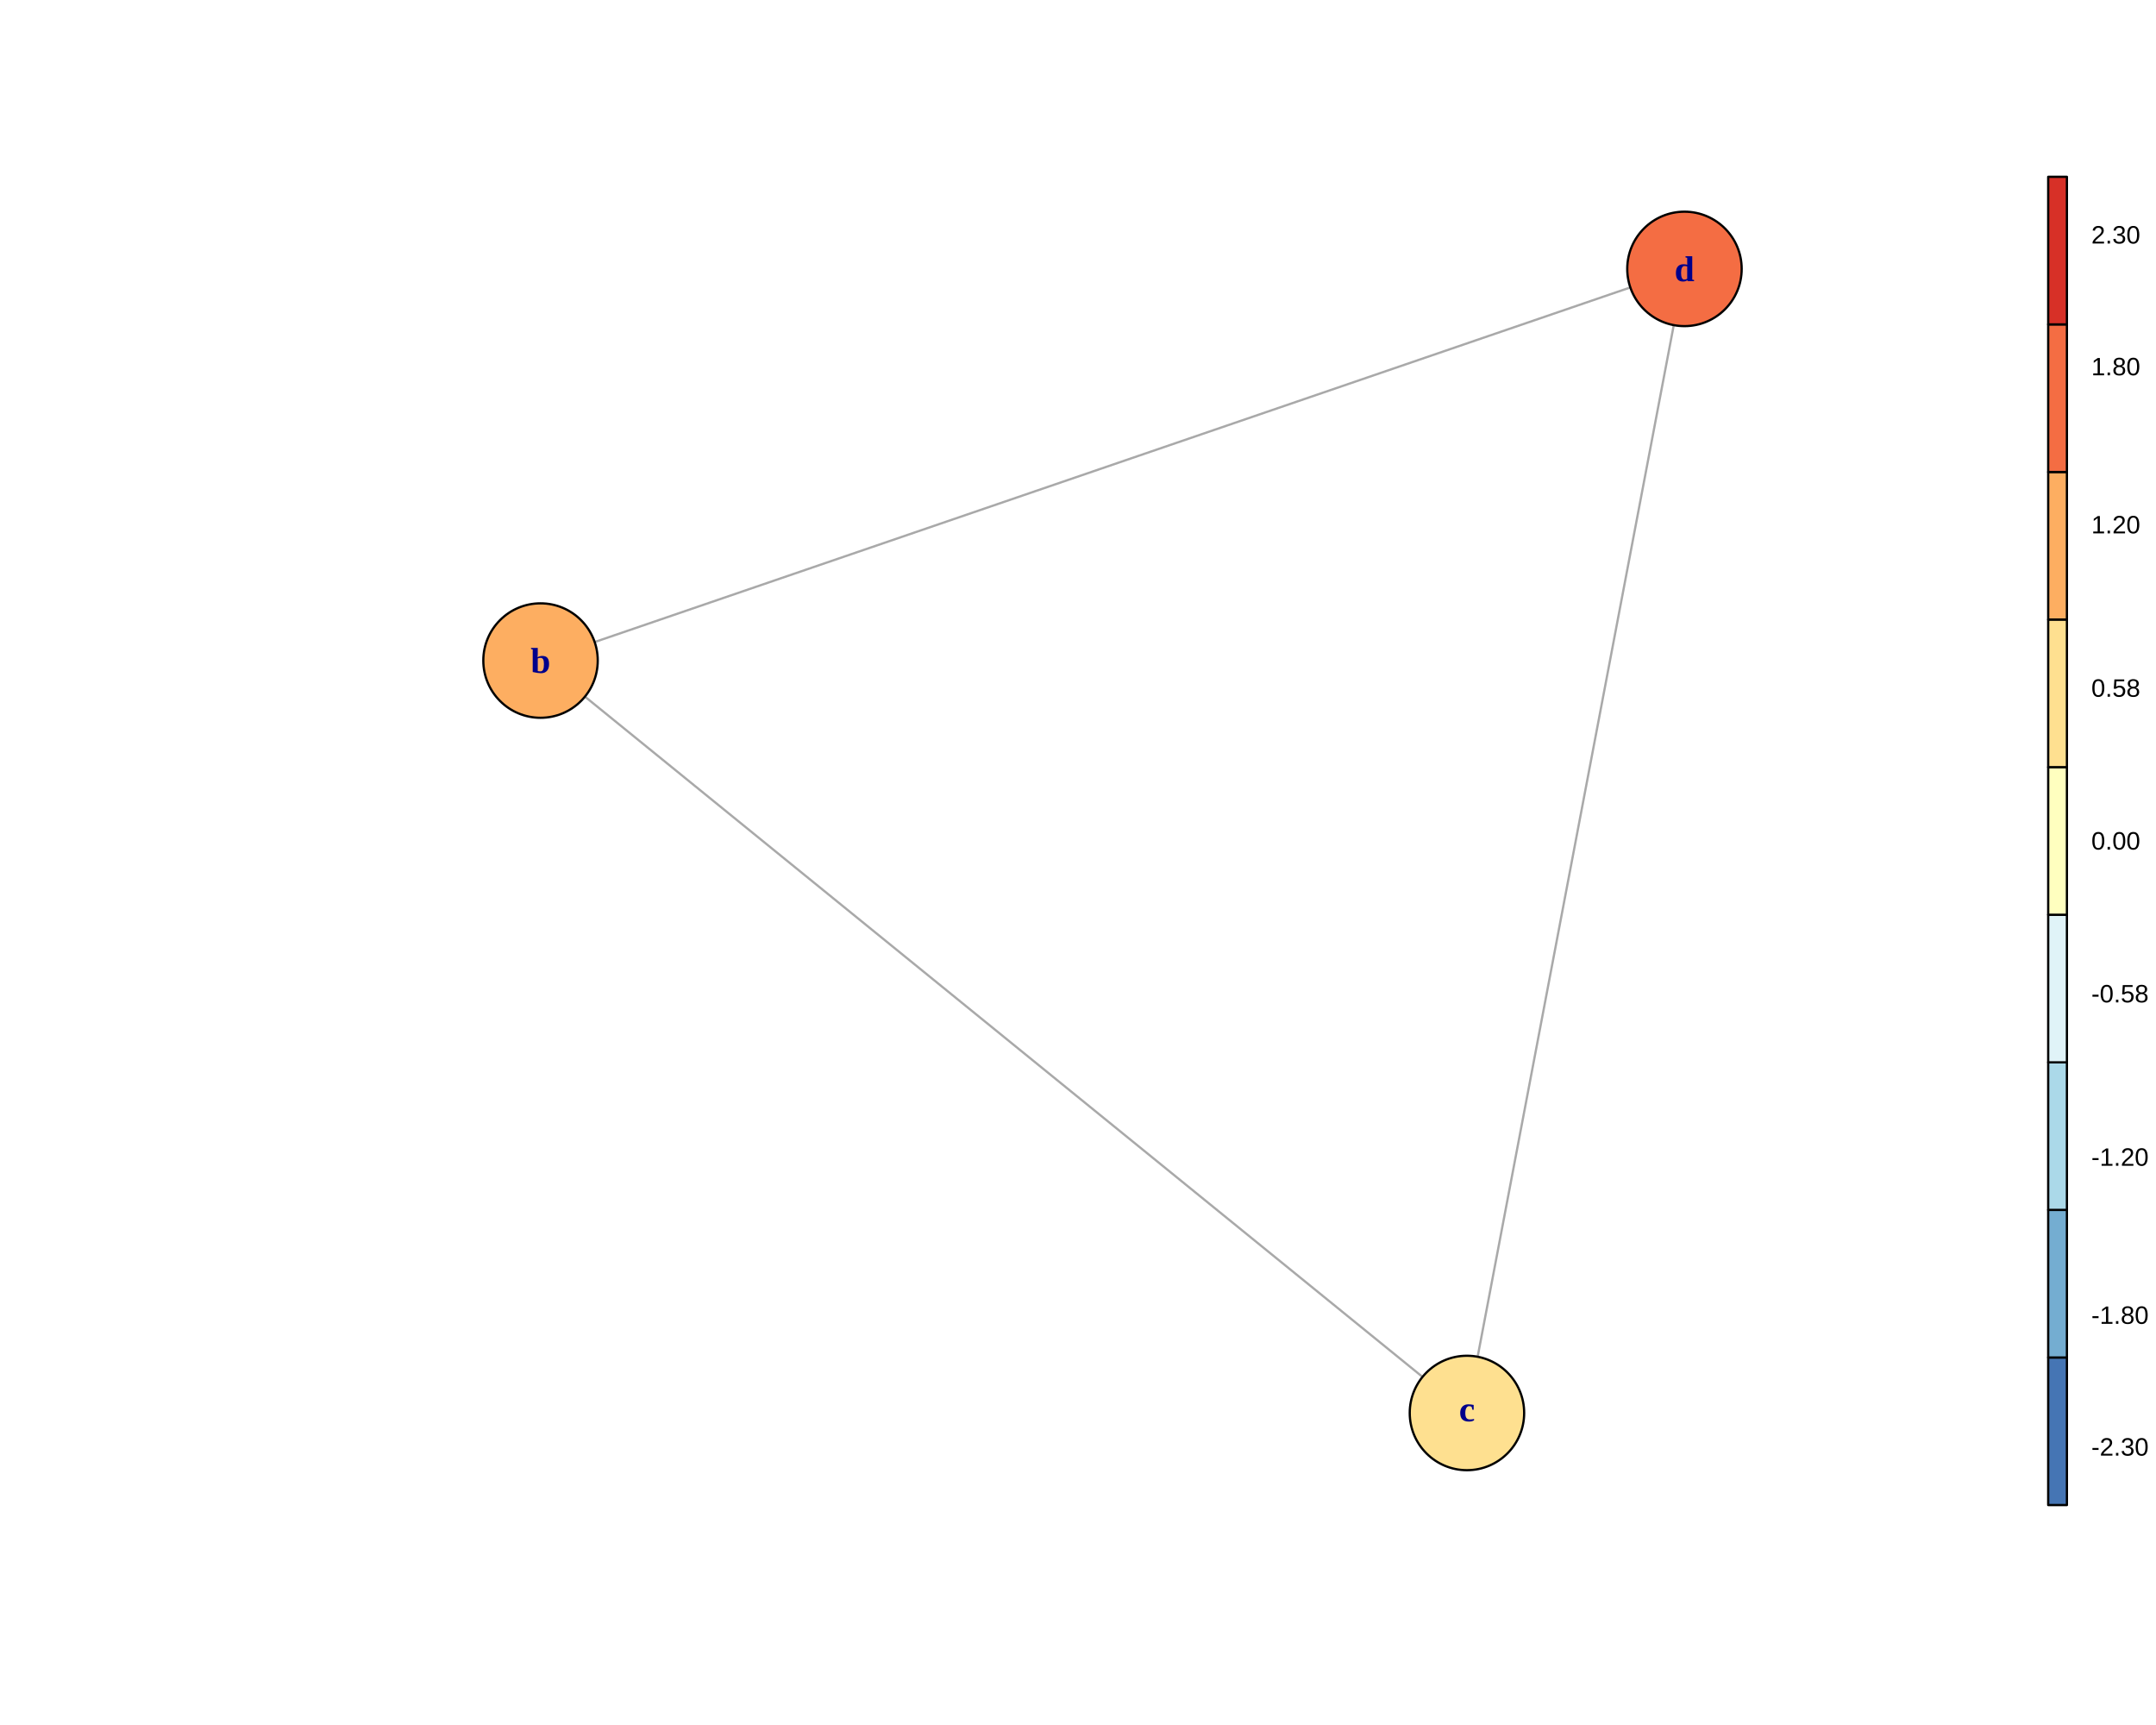
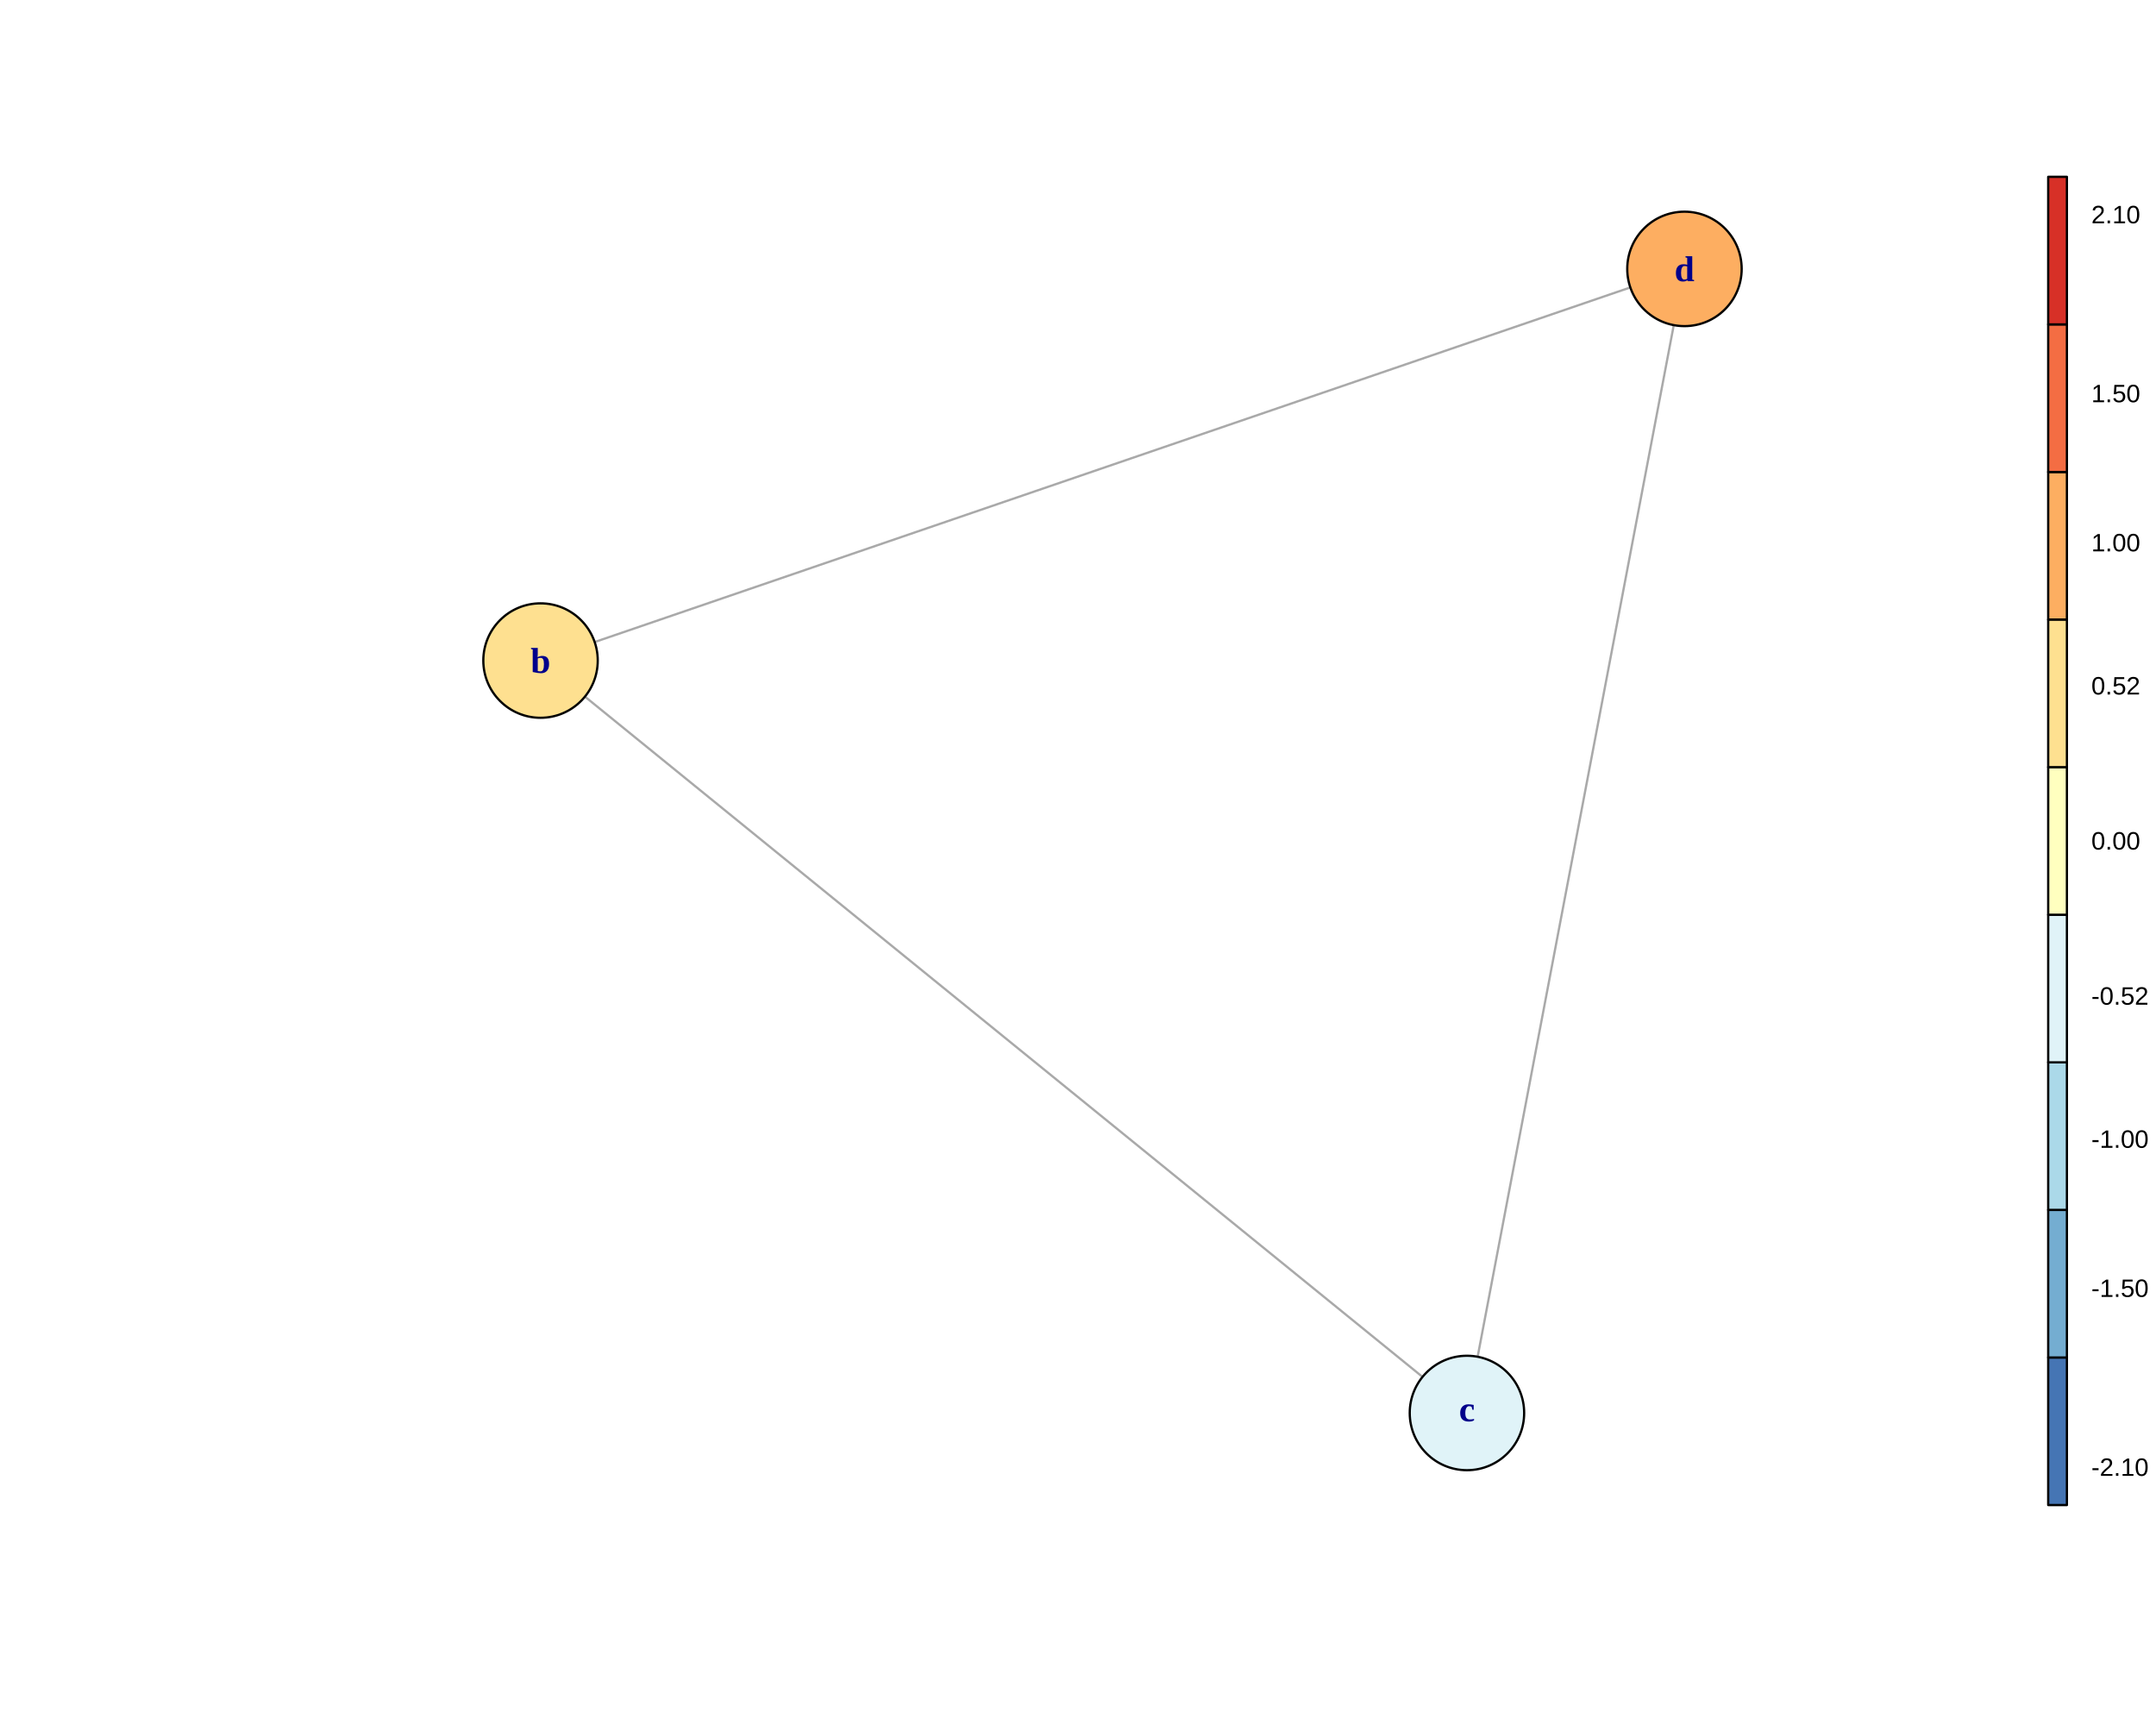
<svg xmlns="http://www.w3.org/2000/svg" viewBox="0 0 720.00 576.00">
  <defs>
    <style type="text/css">
    line, polyline, polygon, path, rect, circle {
      fill: none;
      stroke: #000000;
      stroke-linecap: round;
      stroke-linejoin: round;
      stroke-miterlimit: 10.00;
    }
  </style>
  </defs>
  <rect width="100%" height="100%" style="stroke: none; fill: #FFFFFF;" />
  <defs>
    <clipPath id="cpNTkuMDR8Njg0LjAwfDUwMi41Nnw1OS4wNA==">
      <rect x="59.04" y="59.04" width="624.96" height="443.52" />
    </clipPath>
  </defs>
  <line x1="194.07" y1="215.93" x2="548.97" y2="94.43" style="stroke-width: 0.75; stroke: #A9A9A9;" clip-path="url(#cpNTkuMDR8Njg0LjAwfDUwMi41Nnw1OS4wNA==)" />
  <line x1="191.63" y1="229.60" x2="478.77" y2="462.78" style="stroke-width: 0.75; stroke: #A9A9A9;" clip-path="url(#cpNTkuMDR8Njg0LjAwfDUwMi41Nnw1OS4wNA==)" />
  <line x1="559.85" y1="103.87" x2="492.57" y2="457.73" style="stroke-width: 0.75; stroke: #A9A9A9;" clip-path="url(#cpNTkuMDR8Njg0LjAwfDUwMi41Nnw1OS4wNA==)" />
-   <circle cx="180.51" cy="220.57" r="14.33pt" style="stroke-width: 0.75; fill: #FDAE61;" clip-path="url(#cpNTkuMDR8Njg0LjAwfDUwMi41Nnw1OS4wNA==)" />
-   <circle cx="562.53" cy="89.79" r="14.33pt" style="stroke-width: 0.75; fill: #F46D43;" clip-path="url(#cpNTkuMDR8Njg0LjAwfDUwMi41Nnw1OS4wNA==)" />
-   <circle cx="489.89" cy="471.81" r="14.33pt" style="stroke-width: 0.75; fill: #FEE090;" clip-path="url(#cpNTkuMDR8Njg0LjAwfDUwMi41Nnw1OS4wNA==)" />
+   <circle cx="180.51" cy="220.57" r="14.33pt" style="stroke-width: 0.75; fill: #FEE090;" clip-path="url(#cpNTkuMDR8Njg0LjAwfDUwMi41Nnw1OS4wNA==)" />
+   <circle cx="562.53" cy="89.79" r="14.33pt" style="stroke-width: 0.75; fill: #FDAE61;" clip-path="url(#cpNTkuMDR8Njg0LjAwfDUwMi41Nnw1OS4wNA==)" />
+   <circle cx="489.89" cy="471.81" r="14.33pt" style="stroke-width: 0.75; fill: #E0F3F8;" clip-path="url(#cpNTkuMDR8Njg0LjAwfDUwMi41Nnw1OS4wNA==)" />
  <defs>
    <clipPath id="cpMC4wMHw3MjAuMDB8NTc2LjAwfDAuMDA=">
      <rect x="0.00" y="0.00" width="720.00" height="576.00" />
    </clipPath>
  </defs>
  <g clip-path="url(#cpMC4wMHw3MjAuMDB8NTc2LjAwfDAuMDA=)">
    <text x="177.18" y="224.67" style="font-size: 12.00px; font-weight: bold; fill: #00008B; font-family: Liberation Serif;" textLength="6.67px" lengthAdjust="spacingAndGlyphs">b</text>
  </g>
  <g clip-path="url(#cpMC4wMHw3MjAuMDB8NTc2LjAwfDAuMDA=)">
    <text x="559.19" y="93.89" style="font-size: 12.00px; font-weight: bold; fill: #00008B; font-family: Liberation Serif;" textLength="6.67px" lengthAdjust="spacingAndGlyphs">d</text>
  </g>
  <g clip-path="url(#cpMC4wMHw3MjAuMDB8NTc2LjAwfDAuMDA=)">
    <text x="487.23" y="474.58" style="font-size: 12.00px; font-weight: bold; fill: #00008B; font-family: Liberation Serif;" textLength="5.33px" lengthAdjust="spacingAndGlyphs">c</text>
  </g>
  <polygon points="684.00,502.56 684.00,453.28 690.25,453.28 690.25,502.56 " style="stroke-width: 0.75; fill: #4575B4;" clip-path="url(#cpMC4wMHw3MjAuMDB8NTc2LjAwfDAuMDA=)" />
  <polygon points="684.00,453.28 684.00,404.00 690.25,404.00 690.25,453.28 " style="stroke-width: 0.75; fill: #74ADD1;" clip-path="url(#cpMC4wMHw3MjAuMDB8NTc2LjAwfDAuMDA=)" />
  <polygon points="684.00,404.00 684.00,354.72 690.25,354.72 690.25,404.00 " style="stroke-width: 0.75; fill: #ABD9E9;" clip-path="url(#cpMC4wMHw3MjAuMDB8NTc2LjAwfDAuMDA=)" />
  <polygon points="684.00,354.72 684.00,305.44 690.25,305.44 690.25,354.72 " style="stroke-width: 0.75; fill: #E0F3F8;" clip-path="url(#cpMC4wMHw3MjAuMDB8NTc2LjAwfDAuMDA=)" />
  <polygon points="684.00,305.44 684.00,256.16 690.25,256.16 690.25,305.44 " style="stroke-width: 0.75; fill: #FFFFBF;" clip-path="url(#cpMC4wMHw3MjAuMDB8NTc2LjAwfDAuMDA=)" />
  <polygon points="684.00,256.16 684.00,206.88 690.25,206.88 690.25,256.16 " style="stroke-width: 0.75; fill: #FEE090;" clip-path="url(#cpMC4wMHw3MjAuMDB8NTc2LjAwfDAuMDA=)" />
  <polygon points="684.00,206.88 684.00,157.60 690.25,157.60 690.25,206.88 " style="stroke-width: 0.75; fill: #FDAE61;" clip-path="url(#cpMC4wMHw3MjAuMDB8NTc2LjAwfDAuMDA=)" />
  <polygon points="684.00,157.60 684.00,108.32 690.25,108.32 690.25,157.60 " style="stroke-width: 0.75; fill: #F46D43;" clip-path="url(#cpMC4wMHw3MjAuMDB8NTc2LjAwfDAuMDA=)" />
  <polygon points="684.00,108.32 684.00,59.04 690.25,59.04 690.25,108.32 " style="stroke-width: 0.75; fill: #D73027;" clip-path="url(#cpMC4wMHw3MjAuMDB8NTc2LjAwfDAuMDA=)" />
  <g clip-path="url(#cpMC4wMHw3MjAuMDB8NTc2LjAwfDAuMDA=)">
-     <text x="698.40" y="486.05" style="font-size: 8.40px; font-family: Liberation Sans;" textLength="19.14px" lengthAdjust="spacingAndGlyphs">-2.30</text>
+     <text x="698.40" y="492.81" style="font-size: 8.40px; font-family: Liberation Sans;" textLength="19.14px" lengthAdjust="spacingAndGlyphs">-2.10</text>
  </g>
  <g clip-path="url(#cpMC4wMHw3MjAuMDB8NTc2LjAwfDAuMDA=)">
-     <text x="698.40" y="442.05" style="font-size: 8.40px; font-family: Liberation Sans;" textLength="19.14px" lengthAdjust="spacingAndGlyphs">-1.80</text>
+     <text x="698.40" y="433.06" style="font-size: 8.40px; font-family: Liberation Sans;" textLength="19.14px" lengthAdjust="spacingAndGlyphs">-1.50</text>
  </g>
  <g clip-path="url(#cpMC4wMHw3MjAuMDB8NTc2LjAwfDAuMDA=)">
-     <text x="698.40" y="389.26" style="font-size: 8.40px; font-family: Liberation Sans;" textLength="19.14px" lengthAdjust="spacingAndGlyphs">-1.20</text>
+     <text x="698.40" y="383.27" style="font-size: 8.40px; font-family: Liberation Sans;" textLength="19.14px" lengthAdjust="spacingAndGlyphs">-1.00</text>
  </g>
  <g clip-path="url(#cpMC4wMHw3MjAuMDB8NTc2LjAwfDAuMDA=)">
-     <text x="698.40" y="334.71" style="font-size: 8.40px; font-family: Liberation Sans;" textLength="19.14px" lengthAdjust="spacingAndGlyphs">-0.58</text>
+     <text x="698.40" y="335.47" style="font-size: 8.40px; font-family: Liberation Sans;" textLength="19.14px" lengthAdjust="spacingAndGlyphs">-0.52</text>
  </g>
  <g clip-path="url(#cpMC4wMHw3MjAuMDB8NTc2LjAwfDAuMDA=)">
    <text x="698.40" y="283.68" style="font-size: 8.40px; font-family: Liberation Sans;" textLength="16.34px" lengthAdjust="spacingAndGlyphs">0.00</text>
  </g>
  <g clip-path="url(#cpMC4wMHw3MjAuMDB8NTc2LjAwfDAuMDA=)">
-     <text x="698.40" y="232.65" style="font-size: 8.40px; font-family: Liberation Sans;" textLength="16.34px" lengthAdjust="spacingAndGlyphs">0.58</text>
+     <text x="698.40" y="231.90" style="font-size: 8.40px; font-family: Liberation Sans;" textLength="16.34px" lengthAdjust="spacingAndGlyphs">0.52</text>
  </g>
  <g clip-path="url(#cpMC4wMHw3MjAuMDB8NTc2LjAwfDAuMDA=)">
-     <text x="698.40" y="178.10" style="font-size: 8.40px; font-family: Liberation Sans;" textLength="16.34px" lengthAdjust="spacingAndGlyphs">1.20</text>
+     <text x="698.40" y="184.10" style="font-size: 8.40px; font-family: Liberation Sans;" textLength="16.34px" lengthAdjust="spacingAndGlyphs">1.00</text>
  </g>
  <g clip-path="url(#cpMC4wMHw3MjAuMDB8NTc2LjAwfDAuMDA=)">
-     <text x="698.40" y="125.31" style="font-size: 8.40px; font-family: Liberation Sans;" textLength="16.34px" lengthAdjust="spacingAndGlyphs">1.80</text>
+     <text x="698.40" y="134.31" style="font-size: 8.40px; font-family: Liberation Sans;" textLength="16.34px" lengthAdjust="spacingAndGlyphs">1.50</text>
  </g>
  <g clip-path="url(#cpMC4wMHw3MjAuMDB8NTc2LjAwfDAuMDA=)">
-     <text x="698.40" y="81.32" style="font-size: 8.40px; font-family: Liberation Sans;" textLength="16.34px" lengthAdjust="spacingAndGlyphs">2.30</text>
+     <text x="698.40" y="74.56" style="font-size: 8.40px; font-family: Liberation Sans;" textLength="16.34px" lengthAdjust="spacingAndGlyphs">2.10</text>
  </g>
</svg>
